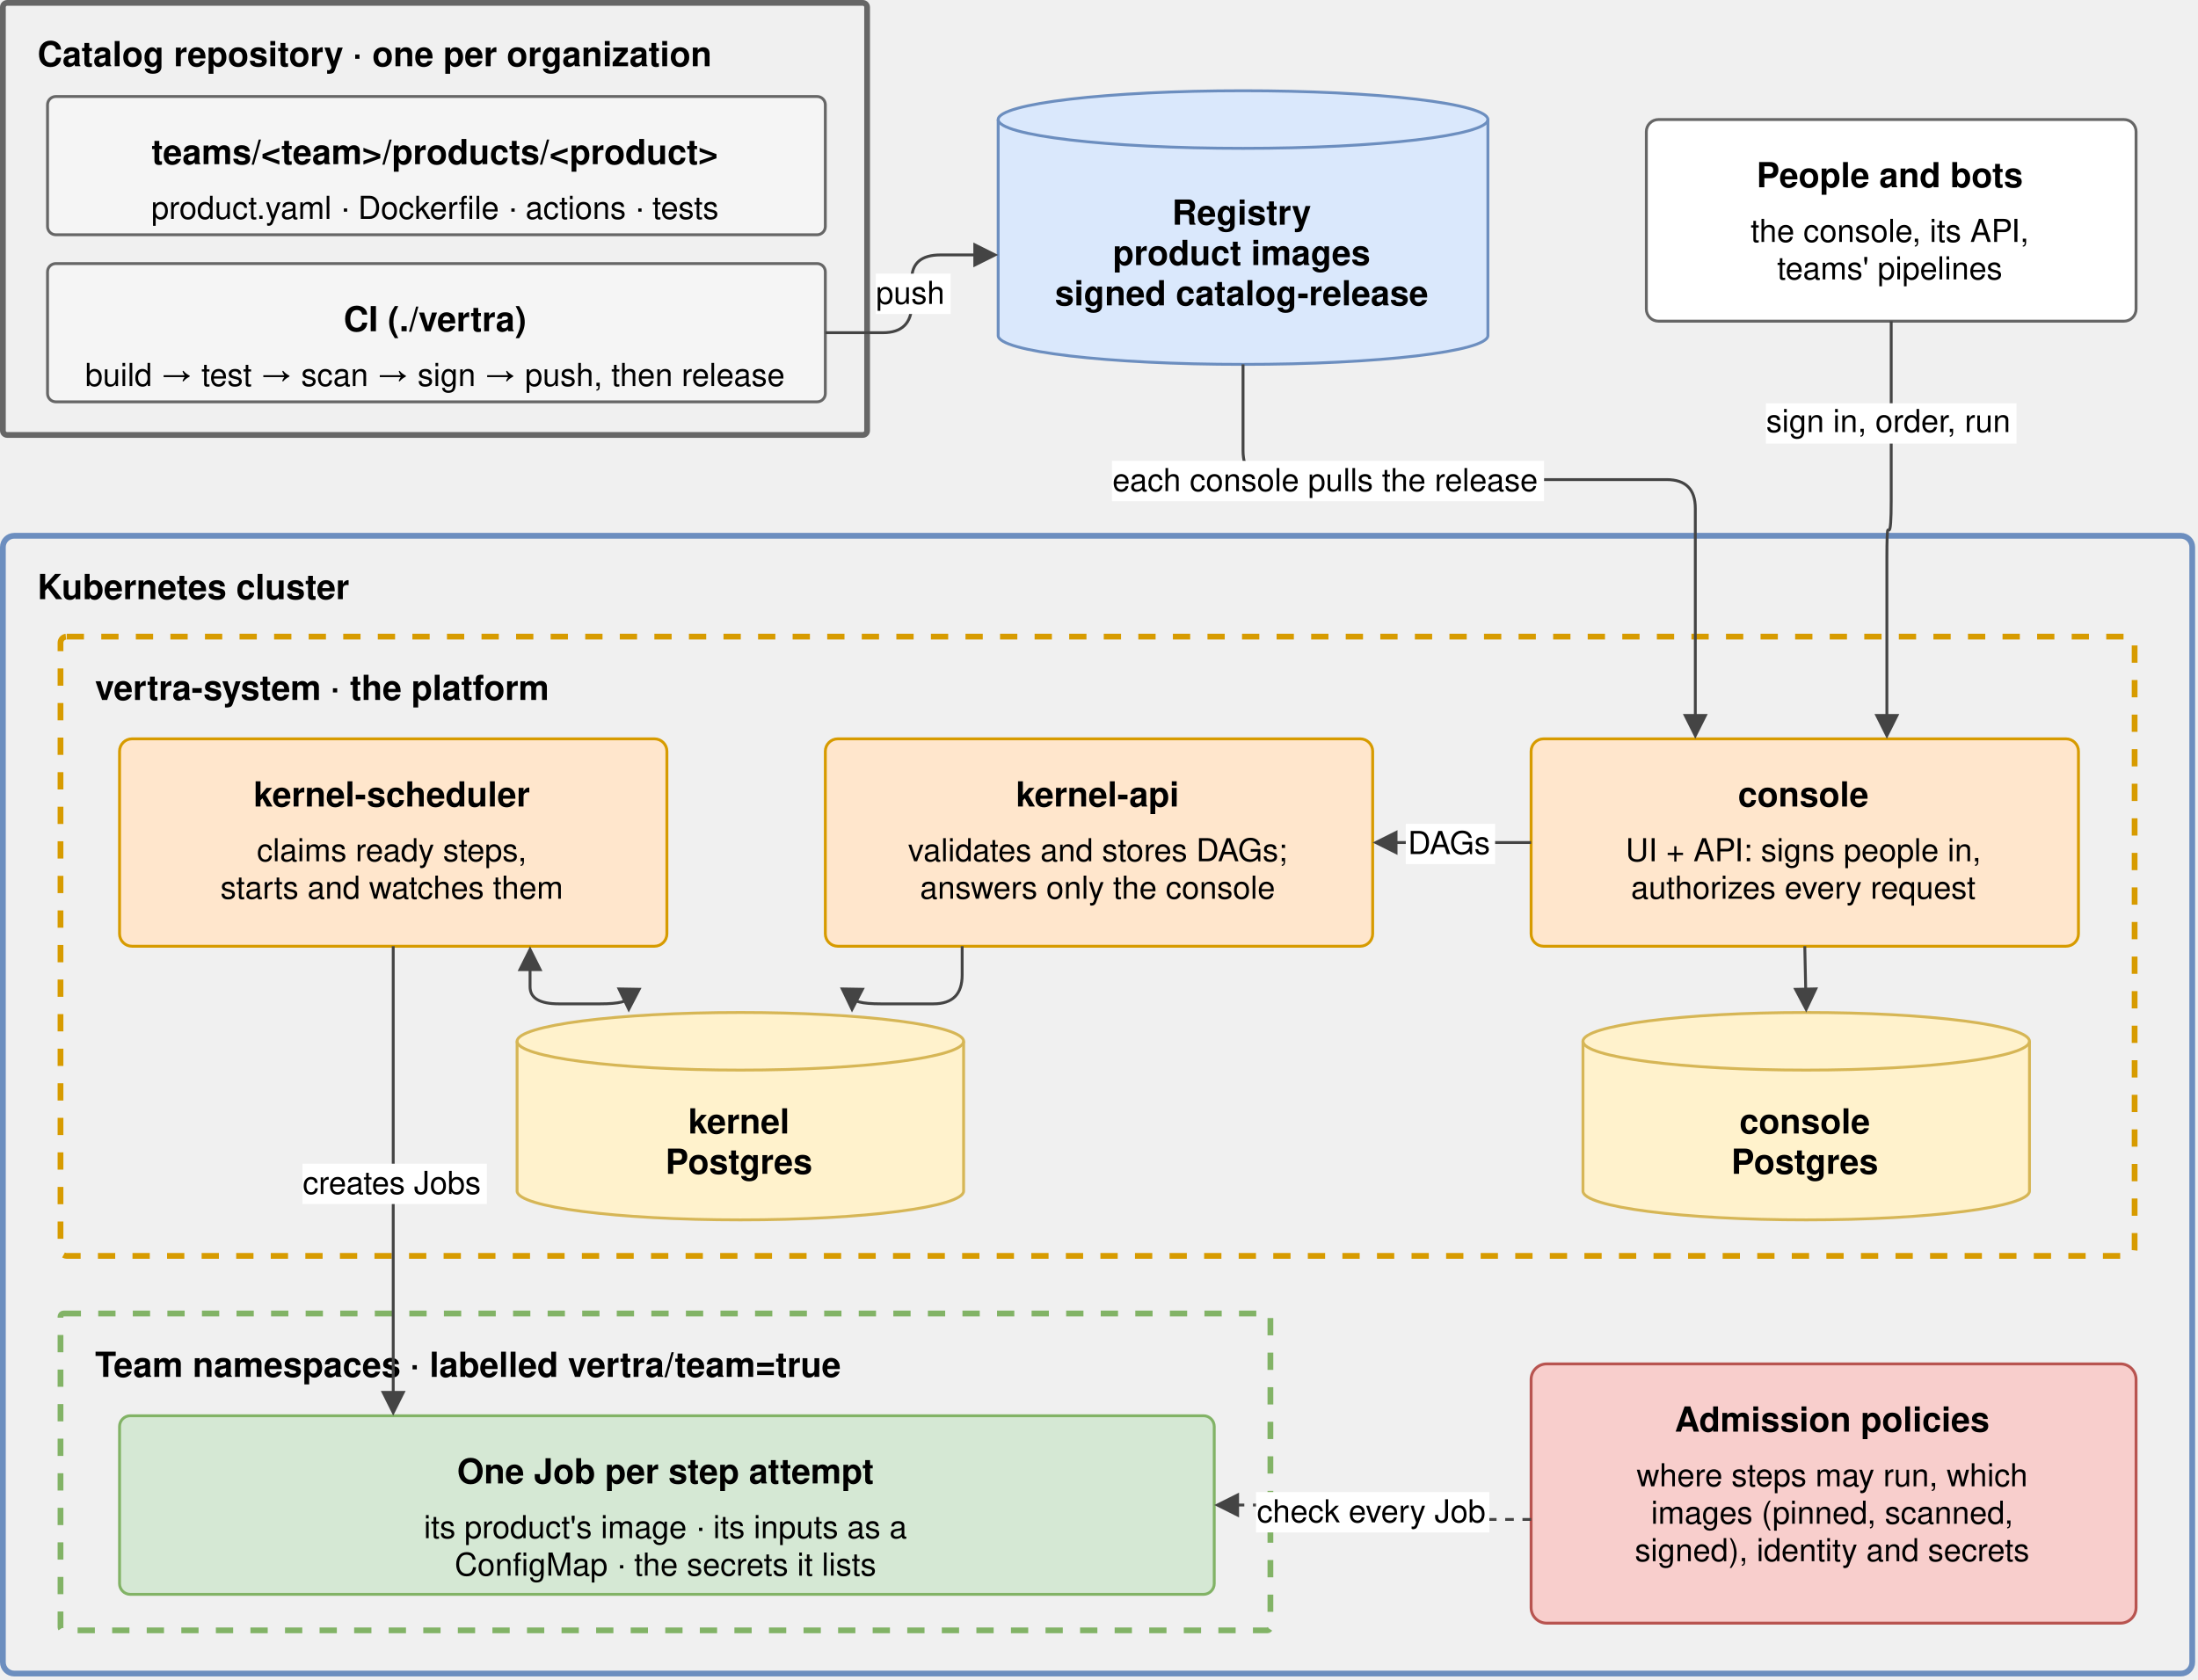
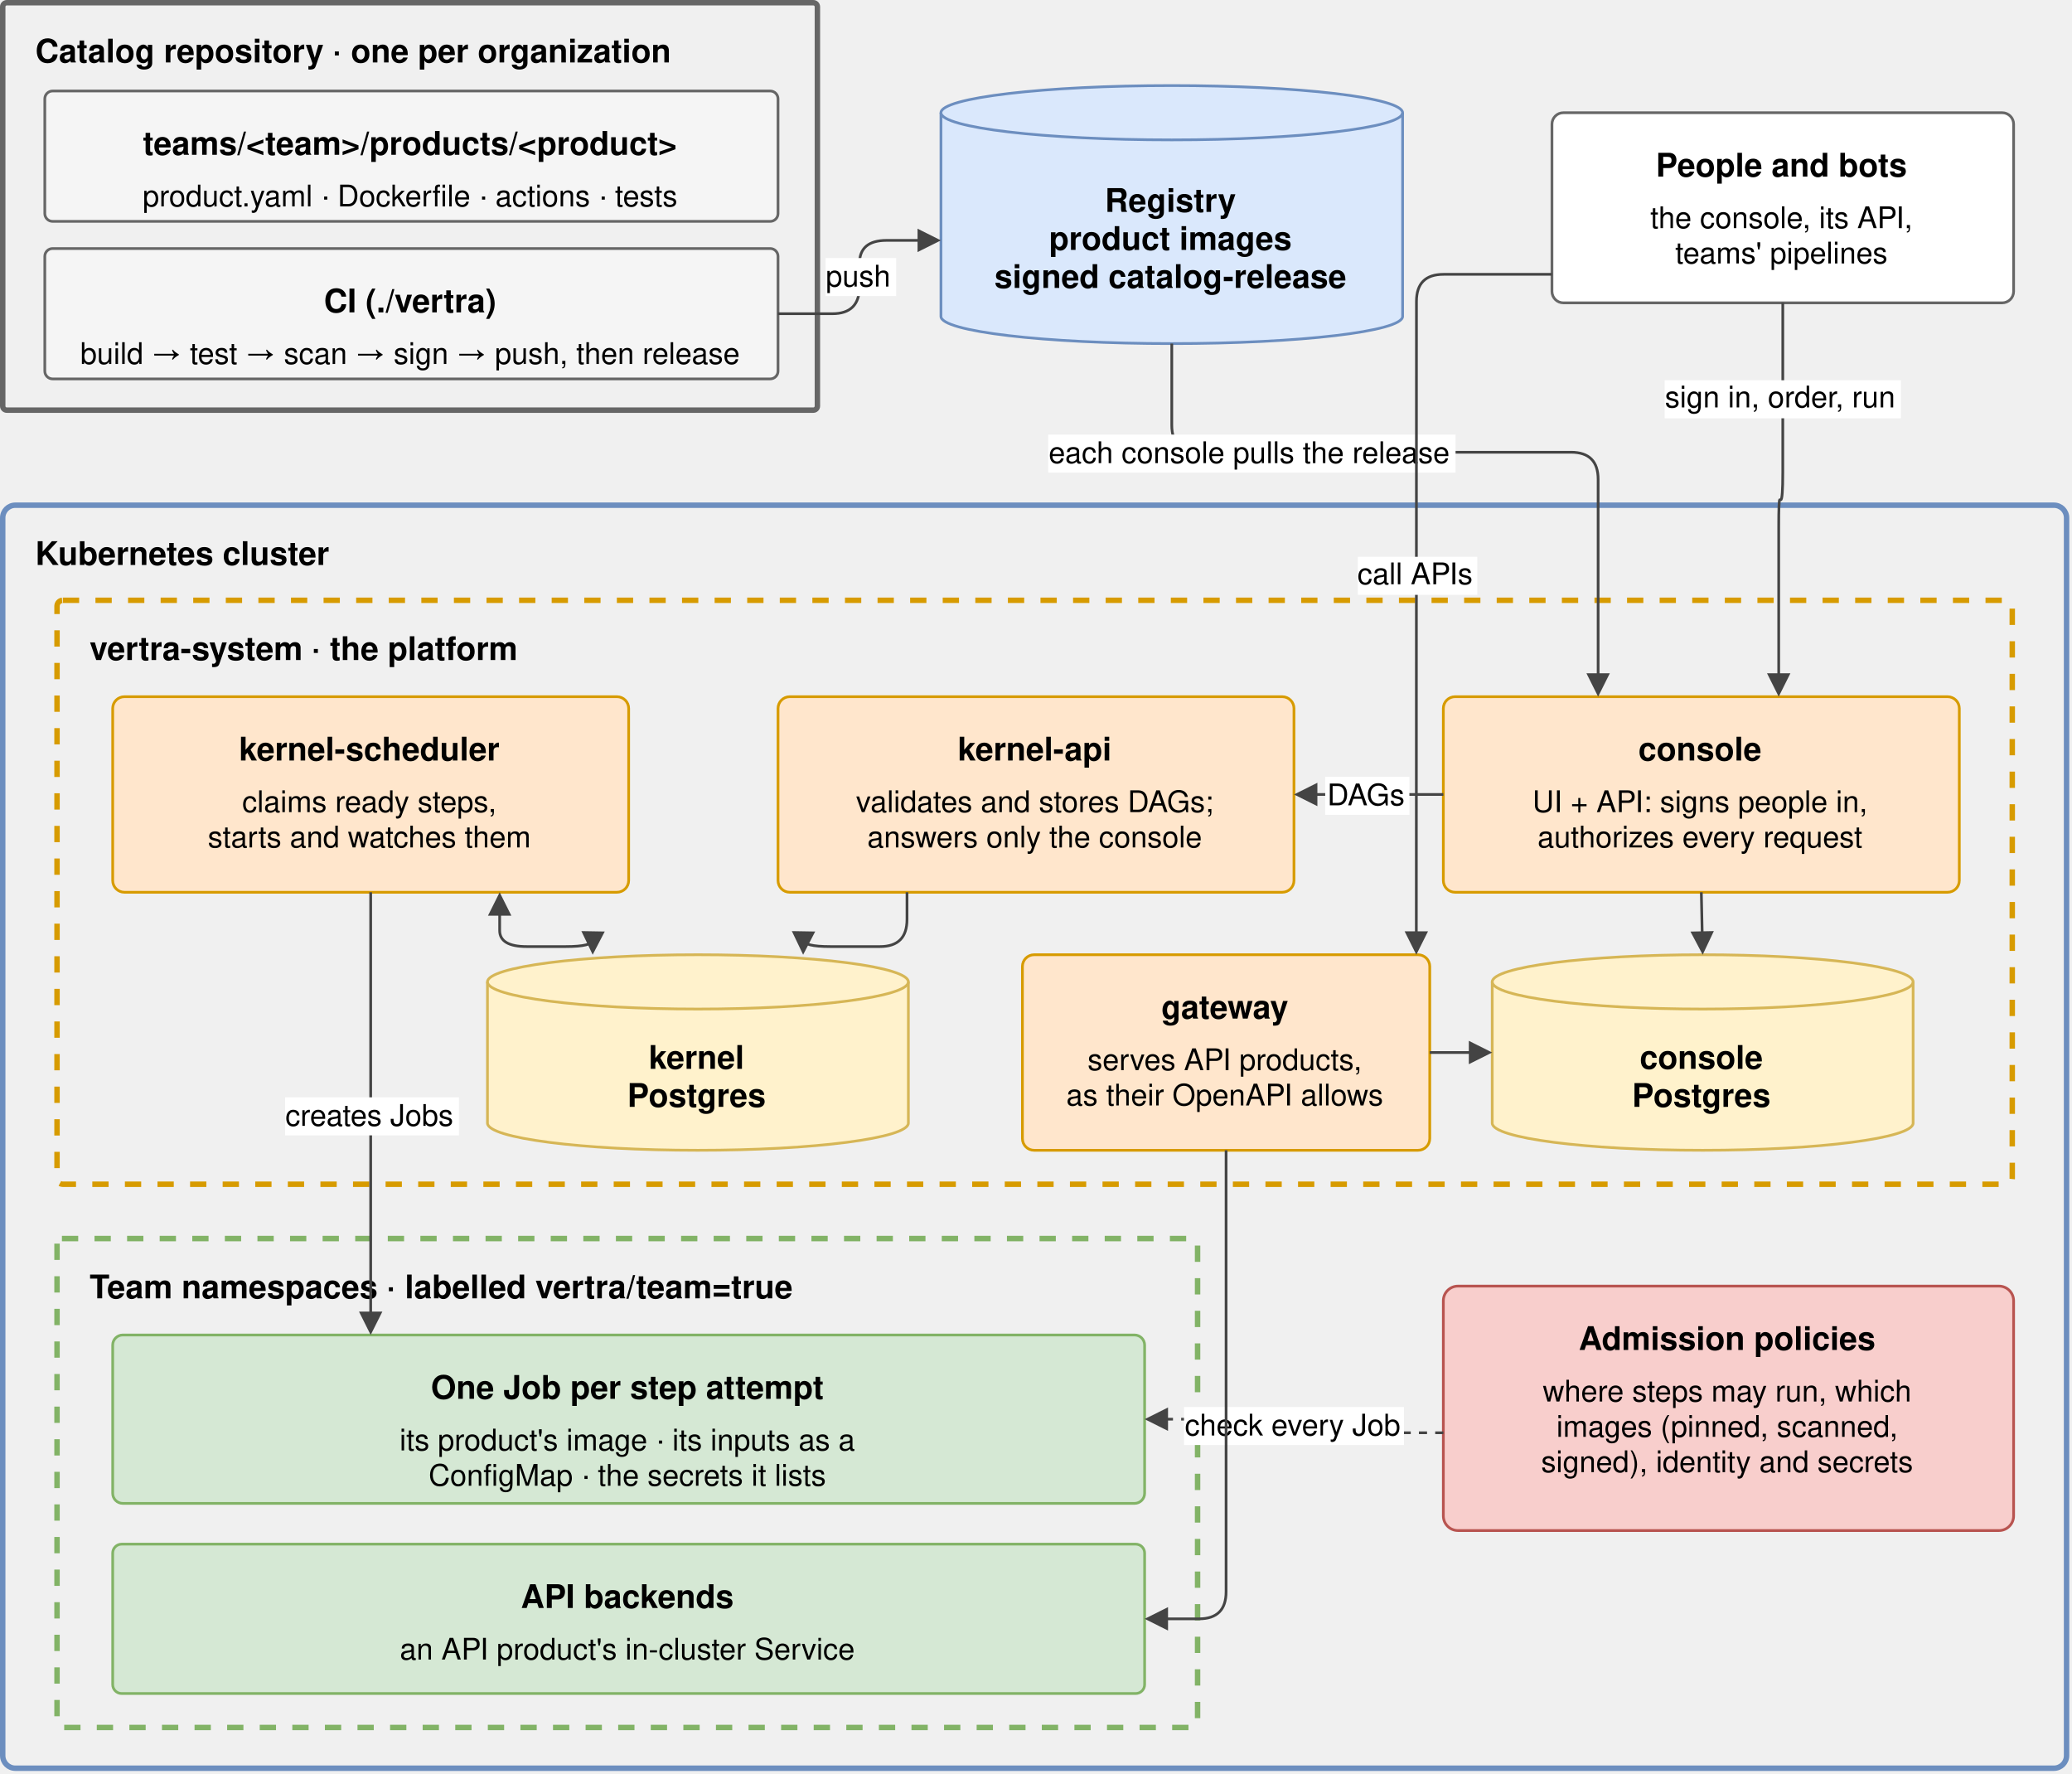
- <svg xmlns="http://www.w3.org/2000/svg" style="background: transparent; background-color: transparent; color-scheme: light;" version="1.1" width="763px" height="583px" viewBox="0 0 763 583">
+ <svg xmlns="http://www.w3.org/2000/svg" style="background: transparent; background-color: transparent; color-scheme: light;" version="1.1" width="763px" height="653px" viewBox="0 0 763 653">
  <defs />
  <g>
    <g data-cell-id="0">
      <g data-cell-id="1">
        <g data-cell-id="6-2">
          <g>
            <rect x="1" y="1" width="300" height="150" rx="1.5" ry="1.5" fill="none" stroke="#666666" stroke-width="2" pointer-events="all" style="stroke: rgb(102, 102, 102);" />
          </g>
          <g>
            <g fill="#000000" font-family="Helvetica" font-weight="bold" text-anchor="start" font-size="12px" style="fill: rgb(0, 0, 0);">
              <text x="13" y="23">Catalog repository · one per organization</text>
            </g>
          </g>
        </g>
        <g data-cell-id="6-3">
          <g transform="translate(0.5,0.5)">
            <rect x="16" y="33" width="270" height="48" rx="2.88" ry="2.88" fill="#f5f5f5" stroke="#666666" pointer-events="all" style="fill: rgb(245, 245, 245); stroke: rgb(102, 102, 102);" />
          </g>
          <g>
            <g fill="#000000" font-family="Helvetica" font-weight="bold" text-anchor="middle" font-size="12px" style="fill: rgb(0, 0, 0);">
              <text x="151" y="57">teams/&lt;team&gt;/products/&lt;product&gt;</text>
            </g>
          </g>
          <g data-cell-id="6-4">
            <g>
              <rect x="16" y="59" width="270" height="22" fill="none" stroke="none" pointer-events="all" />
            </g>
            <g>
              <g fill="#000000" font-family="Helvetica" text-anchor="middle" font-size="11px" style="fill: rgb(0, 0, 0);">
                <text x="151" y="76">product.yaml · Dockerfile · actions · tests</text>
              </g>
            </g>
          </g>
        </g>
        <g data-cell-id="6-5">
          <g transform="translate(0.5,0.5)">
            <rect x="16" y="91" width="270" height="48" rx="2.88" ry="2.88" fill="#f5f5f5" stroke="#666666" pointer-events="all" style="fill: rgb(245, 245, 245); stroke: rgb(102, 102, 102);" />
          </g>
          <g>
            <g fill="#000000" font-family="Helvetica" font-weight="bold" text-anchor="middle" font-size="12px" style="fill: rgb(0, 0, 0);">
              <text x="151" y="115">CI (./vertra)</text>
            </g>
          </g>
          <g data-cell-id="6-6">
            <g>
              <rect x="16" y="117" width="270" height="22" fill="none" stroke="none" pointer-events="all" />
            </g>
            <g>
              <g fill="#000000" font-family="Helvetica" text-anchor="middle" font-size="11px" style="fill: rgb(0, 0, 0);">
                <text x="151" y="134">build → test → scan → sign → push, then release</text>
              </g>
            </g>
          </g>
        </g>
        <g data-cell-id="6-7">
          <g transform="translate(0.5,0.5)">
            <path d="M 346 41 C 346 35.48 384.06 31 431 31 C 453.54 31 475.16 32.05 491.1 33.93 C 507.04 35.8 516 38.35 516 41 L 516 116 C 516 121.52 477.94 126 431 126 C 384.06 126 346 121.52 346 116 Z" fill="#dae8fc" stroke="#6c8ebf" stroke-miterlimit="10" pointer-events="all" style="fill: rgb(218, 232, 252); stroke: rgb(108, 142, 191);" />
            <path d="M 516 41 C 516 46.52 477.94 51 431 51 C 384.06 51 346 46.52 346 41" fill="none" stroke="#6c8ebf" stroke-miterlimit="10" pointer-events="all" style="stroke: rgb(108, 142, 191);" />
          </g>
          <g>
            <g fill="#000000" font-family="Helvetica" font-weight="bold" text-anchor="middle" font-size="12px" style="fill: rgb(0, 0, 0);">
              <text x="431" y="78">Registry</text>
              <text x="431" y="92">product images</text>
              <text x="431" y="106">signed catalog-release</text>
            </g>
          </g>
        </g>
        <g data-cell-id="6-8">
          <g transform="translate(0.5,0.5)">
            <rect x="571" y="41" width="170" height="70" rx="4.2" ry="4.2" fill="#ffffff" stroke="#666666" pointer-events="all" style="fill: rgb(255, 255, 255); stroke: rgb(102, 102, 102);" />
          </g>
          <g>
            <g fill="#000000" font-family="Helvetica" font-weight="bold" text-anchor="middle" font-size="12px" style="fill: rgb(0, 0, 0);">
              <text x="656" y="65">People and bots</text>
            </g>
          </g>
          <g data-cell-id="6-9">
            <g>
              <rect x="571" y="67" width="170" height="44" fill="none" stroke="none" pointer-events="all" />
            </g>
            <g>
              <g fill="#000000" font-family="Helvetica" text-anchor="middle" font-size="11px" style="fill: rgb(0, 0, 0);">
                <text x="656" y="84">the console, its API,</text>
                <text x="656" y="97">teams' pipelines</text>
              </g>
            </g>
          </g>
        </g>
        <g data-cell-id="6-10">
          <g>
-             <rect x="1" y="186" width="760" height="395" rx="3.95" ry="3.95" fill="none" stroke="#6c8ebf" stroke-width="2" pointer-events="all" style="stroke: rgb(108, 142, 191);" />
+             <rect x="1" y="186" width="760" height="465" rx="4.65" ry="4.65" fill="none" stroke="#6c8ebf" stroke-width="2" pointer-events="all" style="stroke: rgb(108, 142, 191);" />
          </g>
          <g>
            <g fill="#000000" font-family="Helvetica" font-weight="bold" text-anchor="start" font-size="12px" style="fill: rgb(0, 0, 0);">
              <text x="13" y="208">Kubernetes cluster</text>
            </g>
          </g>
        </g>
        <g data-cell-id="6-11">
          <g>
            <rect x="21" y="221" width="720" height="215" rx="2.15" ry="2.15" fill="none" stroke="#d79b00" stroke-width="2" stroke-dasharray="6 6" pointer-events="all" style="stroke: rgb(215, 155, 0);" />
          </g>
          <g>
            <g fill="#000000" font-family="Helvetica" font-weight="bold" text-anchor="start" font-size="12px" style="fill: rgb(0, 0, 0);">
              <text x="33" y="243">vertra-system · the platform</text>
            </g>
          </g>
        </g>
        <g data-cell-id="6-12">
          <g transform="translate(0.5,0.5)">
            <rect x="41" y="256" width="190" height="72" rx="4.32" ry="4.32" fill="#ffe6cc" stroke="#d79b00" pointer-events="all" style="fill: rgb(255, 230, 204); stroke: rgb(215, 155, 0);" />
          </g>
          <g>
            <g fill="#000000" font-family="Helvetica" font-weight="bold" text-anchor="middle" font-size="12px" style="fill: rgb(0, 0, 0);">
              <text x="136" y="280">kernel-scheduler</text>
            </g>
          </g>
          <g data-cell-id="6-13">
            <g>
              <rect x="41" y="282" width="190" height="46" fill="none" stroke="none" pointer-events="all" />
            </g>
            <g>
              <g fill="#000000" font-family="Helvetica" text-anchor="middle" font-size="11px" style="fill: rgb(0, 0, 0);">
                <text x="136" y="299">claims ready steps,</text>
                <text x="136" y="312">starts and watches them</text>
              </g>
            </g>
          </g>
        </g>
        <g data-cell-id="6-14">
          <g transform="translate(0.5,0.5)">
            <rect x="286" y="256" width="190" height="72" rx="4.32" ry="4.32" fill="#ffe6cc" stroke="#d79b00" pointer-events="all" style="fill: rgb(255, 230, 204); stroke: rgb(215, 155, 0);" />
          </g>
          <g>
            <g fill="#000000" font-family="Helvetica" font-weight="bold" text-anchor="middle" font-size="12px" style="fill: rgb(0, 0, 0);">
              <text x="381" y="280">kernel-api</text>
            </g>
          </g>
          <g data-cell-id="6-15">
            <g>
              <rect x="286" y="282" width="190" height="46" fill="none" stroke="none" pointer-events="all" />
            </g>
            <g>
              <g fill="#000000" font-family="Helvetica" text-anchor="middle" font-size="11px" style="fill: rgb(0, 0, 0);">
                <text x="381" y="299">validates and stores DAGs;</text>
                <text x="381" y="312">answers only the console</text>
              </g>
            </g>
          </g>
        </g>
        <g data-cell-id="6-16">
          <g transform="translate(0.5,0.5)">
            <rect x="531" y="256" width="190" height="72" rx="4.32" ry="4.32" fill="#ffe6cc" stroke="#d79b00" pointer-events="all" style="fill: rgb(255, 230, 204); stroke: rgb(215, 155, 0);" />
          </g>
          <g>
            <g fill="#000000" font-family="Helvetica" font-weight="bold" text-anchor="middle" font-size="12px" style="fill: rgb(0, 0, 0);">
              <text x="626" y="280">console</text>
            </g>
          </g>
          <g data-cell-id="6-17">
            <g>
              <rect x="531" y="282" width="190" height="46" fill="none" stroke="none" pointer-events="all" />
            </g>
            <g>
              <g fill="#000000" font-family="Helvetica" text-anchor="middle" font-size="11px" style="fill: rgb(0, 0, 0);">
                <text x="626" y="299">UI + API: signs people in,</text>
                <text x="626" y="312">authorizes every request</text>
              </g>
            </g>
          </g>
        </g>
        <g data-cell-id="6-18">
          <g transform="translate(0.5,0.5)">
            <path d="M 179 361 C 179 355.48 213.7 351 256.5 351 C 277.05 351 296.77 352.05 311.3 353.93 C 325.83 355.8 334 358.35 334 361 L 334 413 C 334 418.52 299.3 423 256.5 423 C 213.7 423 179 418.52 179 413 Z" fill="#fff2cc" stroke="#d6b656" stroke-miterlimit="10" pointer-events="all" style="fill: rgb(255, 242, 204); stroke: rgb(214, 182, 86);" />
            <path d="M 334 361 C 334 366.52 299.3 371 256.5 371 C 213.7 371 179 366.52 179 361" fill="none" stroke="#d6b656" stroke-miterlimit="10" pointer-events="all" style="stroke: rgb(214, 182, 86);" />
          </g>
          <g>
            <g fill="#000000" font-family="Helvetica" font-weight="bold" text-anchor="middle" font-size="12px" style="fill: rgb(0, 0, 0);">
              <text x="256.5" y="393.5">kernel</text>
              <text x="256.5" y="407.5">Postgres</text>
            </g>
          </g>
        </g>
        <g data-cell-id="6-19">
          <g transform="translate(0.5,0.5)">
            <path d="M 549 361 C 549 355.48 583.7 351 626.5 351 C 647.05 351 666.77 352.05 681.3 353.93 C 695.83 355.8 704 358.35 704 361 L 704 413 C 704 418.52 669.3 423 626.5 423 C 583.7 423 549 418.52 549 413 Z" fill="#fff2cc" stroke="#d6b656" stroke-miterlimit="10" pointer-events="all" style="fill: rgb(255, 242, 204); stroke: rgb(214, 182, 86);" />
            <path d="M 704 361 C 704 366.52 669.3 371 626.5 371 C 583.7 371 549 366.52 549 361" fill="none" stroke="#d6b656" stroke-miterlimit="10" pointer-events="all" style="stroke: rgb(214, 182, 86);" />
          </g>
          <g>
            <g fill="#000000" font-family="Helvetica" font-weight="bold" text-anchor="middle" font-size="12px" style="fill: rgb(0, 0, 0);">
              <text x="626.5" y="393.5">console</text>
              <text x="626.5" y="407.5">Postgres</text>
            </g>
          </g>
        </g>
        <g data-cell-id="6-20">
-           <g>
-             <rect x="21" y="456" width="420" height="110" rx="1.1" ry="1.1" fill="none" stroke="#82b366" stroke-width="2" stroke-dasharray="6 6" pointer-events="all" style="stroke: rgb(130, 179, 102);" />
+           <g transform="translate(0.5,0.5)">
+             <rect x="376" y="351" width="150" height="72" rx="4.32" ry="4.32" fill="#ffe6cc" stroke="#d79b00" pointer-events="all" style="fill: rgb(255, 230, 204); stroke: rgb(215, 155, 0);" />
+           </g>
+           <g>
+             <g fill="#000000" font-family="Helvetica" font-weight="bold" text-anchor="middle" font-size="12px" style="fill: rgb(0, 0, 0);">
+               <text x="451" y="375">gateway</text>
+             </g>
+           </g>
+           <g data-cell-id="6-21">
+             <g>
+               <rect x="376" y="377" width="150" height="46" fill="none" stroke="none" pointer-events="all" />
+             </g>
+             <g>
+               <g fill="#000000" font-family="Helvetica" text-anchor="middle" font-size="11px" style="fill: rgb(0, 0, 0);">
+                 <text x="451" y="394">serves API products,</text>
+                 <text x="451" y="407">as their OpenAPI allows</text>
+               </g>
+             </g>
+           </g>
+         </g>
+         <g data-cell-id="6-22">
+           <g>
+             <rect x="21" y="456" width="420" height="180" rx="1.8" ry="1.8" fill="none" stroke="#82b366" stroke-width="2" stroke-dasharray="6 6" pointer-events="all" style="stroke: rgb(130, 179, 102);" />
          </g>
          <g>
            <g fill="#000000" font-family="Helvetica" font-weight="bold" text-anchor="start" font-size="12px" style="fill: rgb(0, 0, 0);">
              <text x="33" y="478">Team namespaces · labelled vertra/team=true</text>
            </g>
          </g>
        </g>
-         <g data-cell-id="6-21">
+         <g data-cell-id="6-23">
          <g transform="translate(0.5,0.5)">
            <rect x="41" y="491" width="380" height="62" rx="3.72" ry="3.72" fill="#d5e8d4" stroke="#82b366" pointer-events="all" style="fill: rgb(213, 232, 212); stroke: rgb(130, 179, 102);" />
          </g>
          <g>
            <g fill="#000000" font-family="Helvetica" font-weight="bold" text-anchor="middle" font-size="12px" style="fill: rgb(0, 0, 0);">
              <text x="231" y="515">One Job per step attempt</text>
            </g>
          </g>
-           <g data-cell-id="6-22">
+           <g data-cell-id="6-24">
            <g>
              <rect x="41" y="517" width="380" height="36" fill="none" stroke="none" pointer-events="all" />
            </g>
            <g>
              <g fill="#000000" font-family="Helvetica" text-anchor="middle" font-size="11px" style="fill: rgb(0, 0, 0);">
                <text x="231" y="534">its product's image · its inputs as a</text>
                <text x="231" y="547">ConfigMap · the secrets it lists</text>
              </g>
            </g>
          </g>
        </g>
-         <g data-cell-id="6-23">
+         <g data-cell-id="6-25">
+           <g transform="translate(0.5,0.5)">
+             <rect x="41" y="568" width="380" height="55" rx="3.3" ry="3.3" fill="#d5e8d4" stroke="#82b366" pointer-events="all" style="fill: rgb(213, 232, 212); stroke: rgb(130, 179, 102);" />
+           </g>
+           <g>
+             <g fill="#000000" font-family="Helvetica" font-weight="bold" text-anchor="middle" font-size="12px" style="fill: rgb(0, 0, 0);">
+               <text x="231" y="592">API backends</text>
+             </g>
+           </g>
+           <g data-cell-id="6-26">
+             <g>
+               <rect x="41" y="594" width="380" height="29" fill="none" stroke="none" pointer-events="all" />
+             </g>
+             <g>
+               <g fill="#000000" font-family="Helvetica" text-anchor="middle" font-size="11px" style="fill: rgb(0, 0, 0);">
+                 <text x="231" y="611">an API product's in-cluster Service</text>
+               </g>
+             </g>
+           </g>
+         </g>
+         <g data-cell-id="6-27">
          <g transform="translate(0.5,0.5)">
            <rect x="531" y="473" width="210" height="90" rx="5.4" ry="5.4" fill="#f8cecc" stroke="#b85450" pointer-events="all" style="fill: rgb(248, 206, 204); stroke: rgb(184, 84, 80);" />
          </g>
          <g>
            <g fill="#000000" font-family="Helvetica" font-weight="bold" text-anchor="middle" font-size="12px" style="fill: rgb(0, 0, 0);">
              <text x="636" y="497">Admission policies</text>
            </g>
          </g>
-           <g data-cell-id="6-24">
+           <g data-cell-id="6-28">
            <g>
              <rect x="531" y="499" width="210" height="64" fill="none" stroke="none" pointer-events="all" />
            </g>
            <g>
              <g fill="#000000" font-family="Helvetica" text-anchor="middle" font-size="11px" style="fill: rgb(0, 0, 0);">
                <text x="636" y="516">where steps may run, which</text>
                <text x="636" y="529">images (pinned, scanned,</text>
                <text x="636" y="542">signed), identity and secrets</text>
              </g>
            </g>
          </g>
        </g>
-         <g data-cell-id="6-25">
+         <g data-cell-id="6-29">
          <g transform="translate(0.5,0.5)">
            <path d="M 286 115 L 306 115 Q 316 115 316 105 L 316 96.5 Q 316 88 326 88 L 337.88 88" fill="none" stroke="#444444" stroke-miterlimit="10" pointer-events="stroke" style="stroke: rgb(68, 68, 68);" />
            <path d="M 344.88 88 L 337.88 91.5 L 337.88 84.5 Z" fill="#444444" stroke="#444444" stroke-miterlimit="10" pointer-events="all" style="fill: rgb(68, 68, 68); stroke: rgb(68, 68, 68);" />
          </g>
          <g>
            <g fill="#000000" font-family="Helvetica" text-anchor="middle" font-size="11px" style="fill: rgb(0, 0, 0);">
              <rect fill="#ffffff" stroke="none" x="304" y="95" width="26" height="14" stroke-width="0" style="fill: rgb(255, 255, 255);" />
              <text x="316" y="105.5">push</text>
            </g>
          </g>
        </g>
-         <g data-cell-id="6-26">
+         <g data-cell-id="6-30">
          <g transform="translate(0.5,0.5)">
            <path d="M 656 111 L 656 173.5 Q 656 183.5 655.25 183.5 L 654.88 183.5 Q 654.5 183.5 654.5 193.5 L 654.5 247.88" fill="none" stroke="#444444" stroke-miterlimit="10" pointer-events="stroke" style="stroke: rgb(68, 68, 68);" />
            <path d="M 654.5 254.88 L 651 247.88 L 658 247.88 Z" fill="#444444" stroke="#444444" stroke-miterlimit="10" pointer-events="all" style="fill: rgb(68, 68, 68); stroke: rgb(68, 68, 68);" />
          </g>
          <g>
            <g fill="#000000" font-family="Helvetica" text-anchor="middle" font-size="11px" style="fill: rgb(0, 0, 0);">
              <rect fill="#ffffff" stroke="none" x="613" y="140" width="87" height="14" stroke-width="0" style="fill: rgb(255, 255, 255);" />
              <text x="655.5" y="150">sign in, order, run</text>
            </g>
          </g>
        </g>
-         <g data-cell-id="6-27">
+         <g data-cell-id="6-31">
          <g transform="translate(0.5,0.5)">
            <path d="M 431 126 L 431 156 Q 431 166 441 166 L 578 166 Q 588 166 588 176 L 588 247.88" fill="none" stroke="#444444" stroke-miterlimit="10" pointer-events="stroke" style="stroke: rgb(68, 68, 68);" />
            <path d="M 588 254.88 L 584.5 247.88 L 591.5 247.88 Z" fill="#444444" stroke="#444444" stroke-miterlimit="10" pointer-events="all" style="fill: rgb(68, 68, 68); stroke: rgb(68, 68, 68);" />
          </g>
          <g>
            <g fill="#000000" font-family="Helvetica" text-anchor="middle" font-size="11px" style="fill: rgb(0, 0, 0);">
              <rect fill="#ffffff" stroke="none" x="386" y="160" width="150" height="14" stroke-width="0" style="fill: rgb(255, 255, 255);" />
              <text x="460" y="170.5">each console pulls the release</text>
            </g>
          </g>
        </g>
-         <g data-cell-id="6-28">
+         <g data-cell-id="6-32">
          <g transform="translate(0.5,0.5)">
            <path d="M 531 292 L 484.12 292" fill="none" stroke="#444444" stroke-miterlimit="10" pointer-events="stroke" style="stroke: rgb(68, 68, 68);" />
            <path d="M 477.12 292 L 484.12 288.5 L 484.12 295.5 Z" fill="#444444" stroke="#444444" stroke-miterlimit="10" pointer-events="all" style="fill: rgb(68, 68, 68); stroke: rgb(68, 68, 68);" />
          </g>
          <g>
            <g fill="#000000" font-family="Helvetica" text-anchor="middle" font-size="11px" style="fill: rgb(0, 0, 0);">
              <rect fill="#ffffff" stroke="none" x="488" y="286" width="31" height="14" stroke-width="0" style="fill: rgb(255, 255, 255);" />
              <text x="503" y="296.5">DAGs</text>
            </g>
          </g>
        </g>
-         <g data-cell-id="6-29">
+         <g data-cell-id="6-33">
          <g transform="translate(0.5,0.5)">
            <path d="M 626 328 L 626.32 342.88" fill="none" stroke="#444444" stroke-miterlimit="10" pointer-events="stroke" style="stroke: rgb(68, 68, 68);" />
            <path d="M 626.48 349.88 L 622.82 342.96 L 629.82 342.81 Z" fill="#444444" stroke="#444444" stroke-miterlimit="10" pointer-events="all" style="fill: rgb(68, 68, 68); stroke: rgb(68, 68, 68);" />
          </g>
        </g>
-         <g data-cell-id="6-30">
+         <g data-cell-id="6-34">
          <g transform="translate(0.5,0.5)">
            <path d="M 333.5 328 L 333.5 338 Q 333.5 348 323.5 348 L 305.3 348 Q 295.3 348 295.34 345.44 L 295.39 342.88" fill="none" stroke="#444444" stroke-miterlimit="10" pointer-events="stroke" style="stroke: rgb(68, 68, 68);" />
            <path d="M 295.27 349.88 L 291.89 342.82 L 298.88 342.94 Z" fill="#444444" stroke="#444444" stroke-miterlimit="10" pointer-events="all" style="fill: rgb(68, 68, 68); stroke: rgb(68, 68, 68);" />
          </g>
        </g>
-         <g data-cell-id="6-31">
+         <g data-cell-id="6-35">
          <g transform="translate(0.5,0.5)">
            <path d="M 183.5 336.12 L 183.5 342.06 Q 183.5 348 193.5 348 L 207.8 348 Q 217.8 348 217.84 345.44 L 217.89 342.88" fill="none" stroke="#444444" stroke-miterlimit="10" pointer-events="stroke" style="stroke: rgb(68, 68, 68);" />
            <path d="M 183.5 329.12 L 187 336.12 L 180 336.12 Z" fill="#444444" stroke="#444444" stroke-miterlimit="10" pointer-events="all" style="fill: rgb(68, 68, 68); stroke: rgb(68, 68, 68);" />
            <path d="M 217.77 349.88 L 214.39 342.82 L 221.38 342.94 Z" fill="#444444" stroke="#444444" stroke-miterlimit="10" pointer-events="all" style="fill: rgb(68, 68, 68); stroke: rgb(68, 68, 68);" />
          </g>
        </g>
-         <g data-cell-id="6-32">
+         <g data-cell-id="6-36">
          <g transform="translate(0.5,0.5)">
            <path d="M 136 328 L 136 482.88" fill="none" stroke="#444444" stroke-miterlimit="10" pointer-events="stroke" style="stroke: rgb(68, 68, 68);" />
            <path d="M 136 489.88 L 132.5 482.88 L 139.5 482.88 Z" fill="#444444" stroke="#444444" stroke-miterlimit="10" pointer-events="all" style="fill: rgb(68, 68, 68); stroke: rgb(68, 68, 68);" />
          </g>
          <g>
            <g fill="#000000" font-family="Helvetica" text-anchor="middle" font-size="11px" style="fill: rgb(0, 0, 0);">
              <rect fill="#ffffff" stroke="none" x="105" y="404" width="64" height="14" stroke-width="0" style="fill: rgb(255, 255, 255);" />
              <text x="136" y="414.5">creates Jobs</text>
            </g>
          </g>
        </g>
-         <g data-cell-id="6-33">
+         <g data-cell-id="6-37">
          <g transform="translate(0.5,0.5)">
            <path d="M 531 527 L 486 527 Q 476 527 476 524.5 L 476 523.25 Q 476 522 466 522 L 429.12 522" fill="none" stroke="#444444" stroke-miterlimit="10" stroke-dasharray="3 3" pointer-events="stroke" style="stroke: rgb(68, 68, 68);" />
            <path d="M 422.12 522 L 429.12 518.5 L 429.12 525.5 Z" fill="#444444" stroke="#444444" stroke-miterlimit="10" pointer-events="all" style="fill: rgb(68, 68, 68); stroke: rgb(68, 68, 68);" />
          </g>
          <g>
            <g fill="#000000" font-family="Helvetica" text-anchor="middle" font-size="11px" style="fill: rgb(0, 0, 0);">
              <rect fill="#ffffff" stroke="none" x="436" y="518" width="81" height="14" stroke-width="0" style="fill: rgb(255, 255, 255);" />
              <text x="476" y="528.5">check every Job</text>
            </g>
+           </g>
+         </g>
+         <g data-cell-id="6-38">
+           <g transform="translate(0.5,0.5)">
+             <path d="M 526 387 L 540.88 387" fill="none" stroke="#444444" stroke-miterlimit="10" pointer-events="stroke" style="stroke: rgb(68, 68, 68);" />
+             <path d="M 547.88 387 L 540.88 390.5 L 540.88 383.5 Z" fill="#444444" stroke="#444444" stroke-miterlimit="10" pointer-events="all" style="fill: rgb(68, 68, 68); stroke: rgb(68, 68, 68);" />
+           </g>
+         </g>
+         <g data-cell-id="6-39">
+           <g transform="translate(0.5,0.5)">
+             <path d="M 571 100.5 L 531.1 100.5 Q 521.1 100.5 521.1 110.5 L 521.05 342.88" fill="none" stroke="#444444" stroke-miterlimit="10" pointer-events="stroke" style="stroke: rgb(68, 68, 68);" />
+             <path d="M 521.05 349.88 L 517.55 342.88 L 524.55 342.88 Z" fill="#444444" stroke="#444444" stroke-miterlimit="10" pointer-events="all" style="fill: rgb(68, 68, 68); stroke: rgb(68, 68, 68);" />
+           </g>
+           <g>
+             <g fill="#000000" font-family="Helvetica" text-anchor="middle" font-size="11px" style="fill: rgb(0, 0, 0);">
+               <rect fill="#ffffff" stroke="none" x="500" y="205" width="44" height="14" stroke-width="0" style="fill: rgb(255, 255, 255);" />
+               <text x="521.08" y="215.1">call APIs</text>
+             </g>
+           </g>
+         </g>
+         <g data-cell-id="6-40">
+           <g transform="translate(0.5,0.5)">
+             <path d="M 451 423 L 451 585.5 Q 451 595.5 441 595.5 L 429.12 595.5" fill="none" stroke="#444444" stroke-miterlimit="10" pointer-events="stroke" style="stroke: rgb(68, 68, 68);" />
+             <path d="M 422.12 595.5 L 429.12 592 L 429.12 599 Z" fill="#444444" stroke="#444444" stroke-miterlimit="10" pointer-events="all" style="fill: rgb(68, 68, 68); stroke: rgb(68, 68, 68);" />
          </g>
        </g>
      </g>
    </g>
  </g>
</svg>
